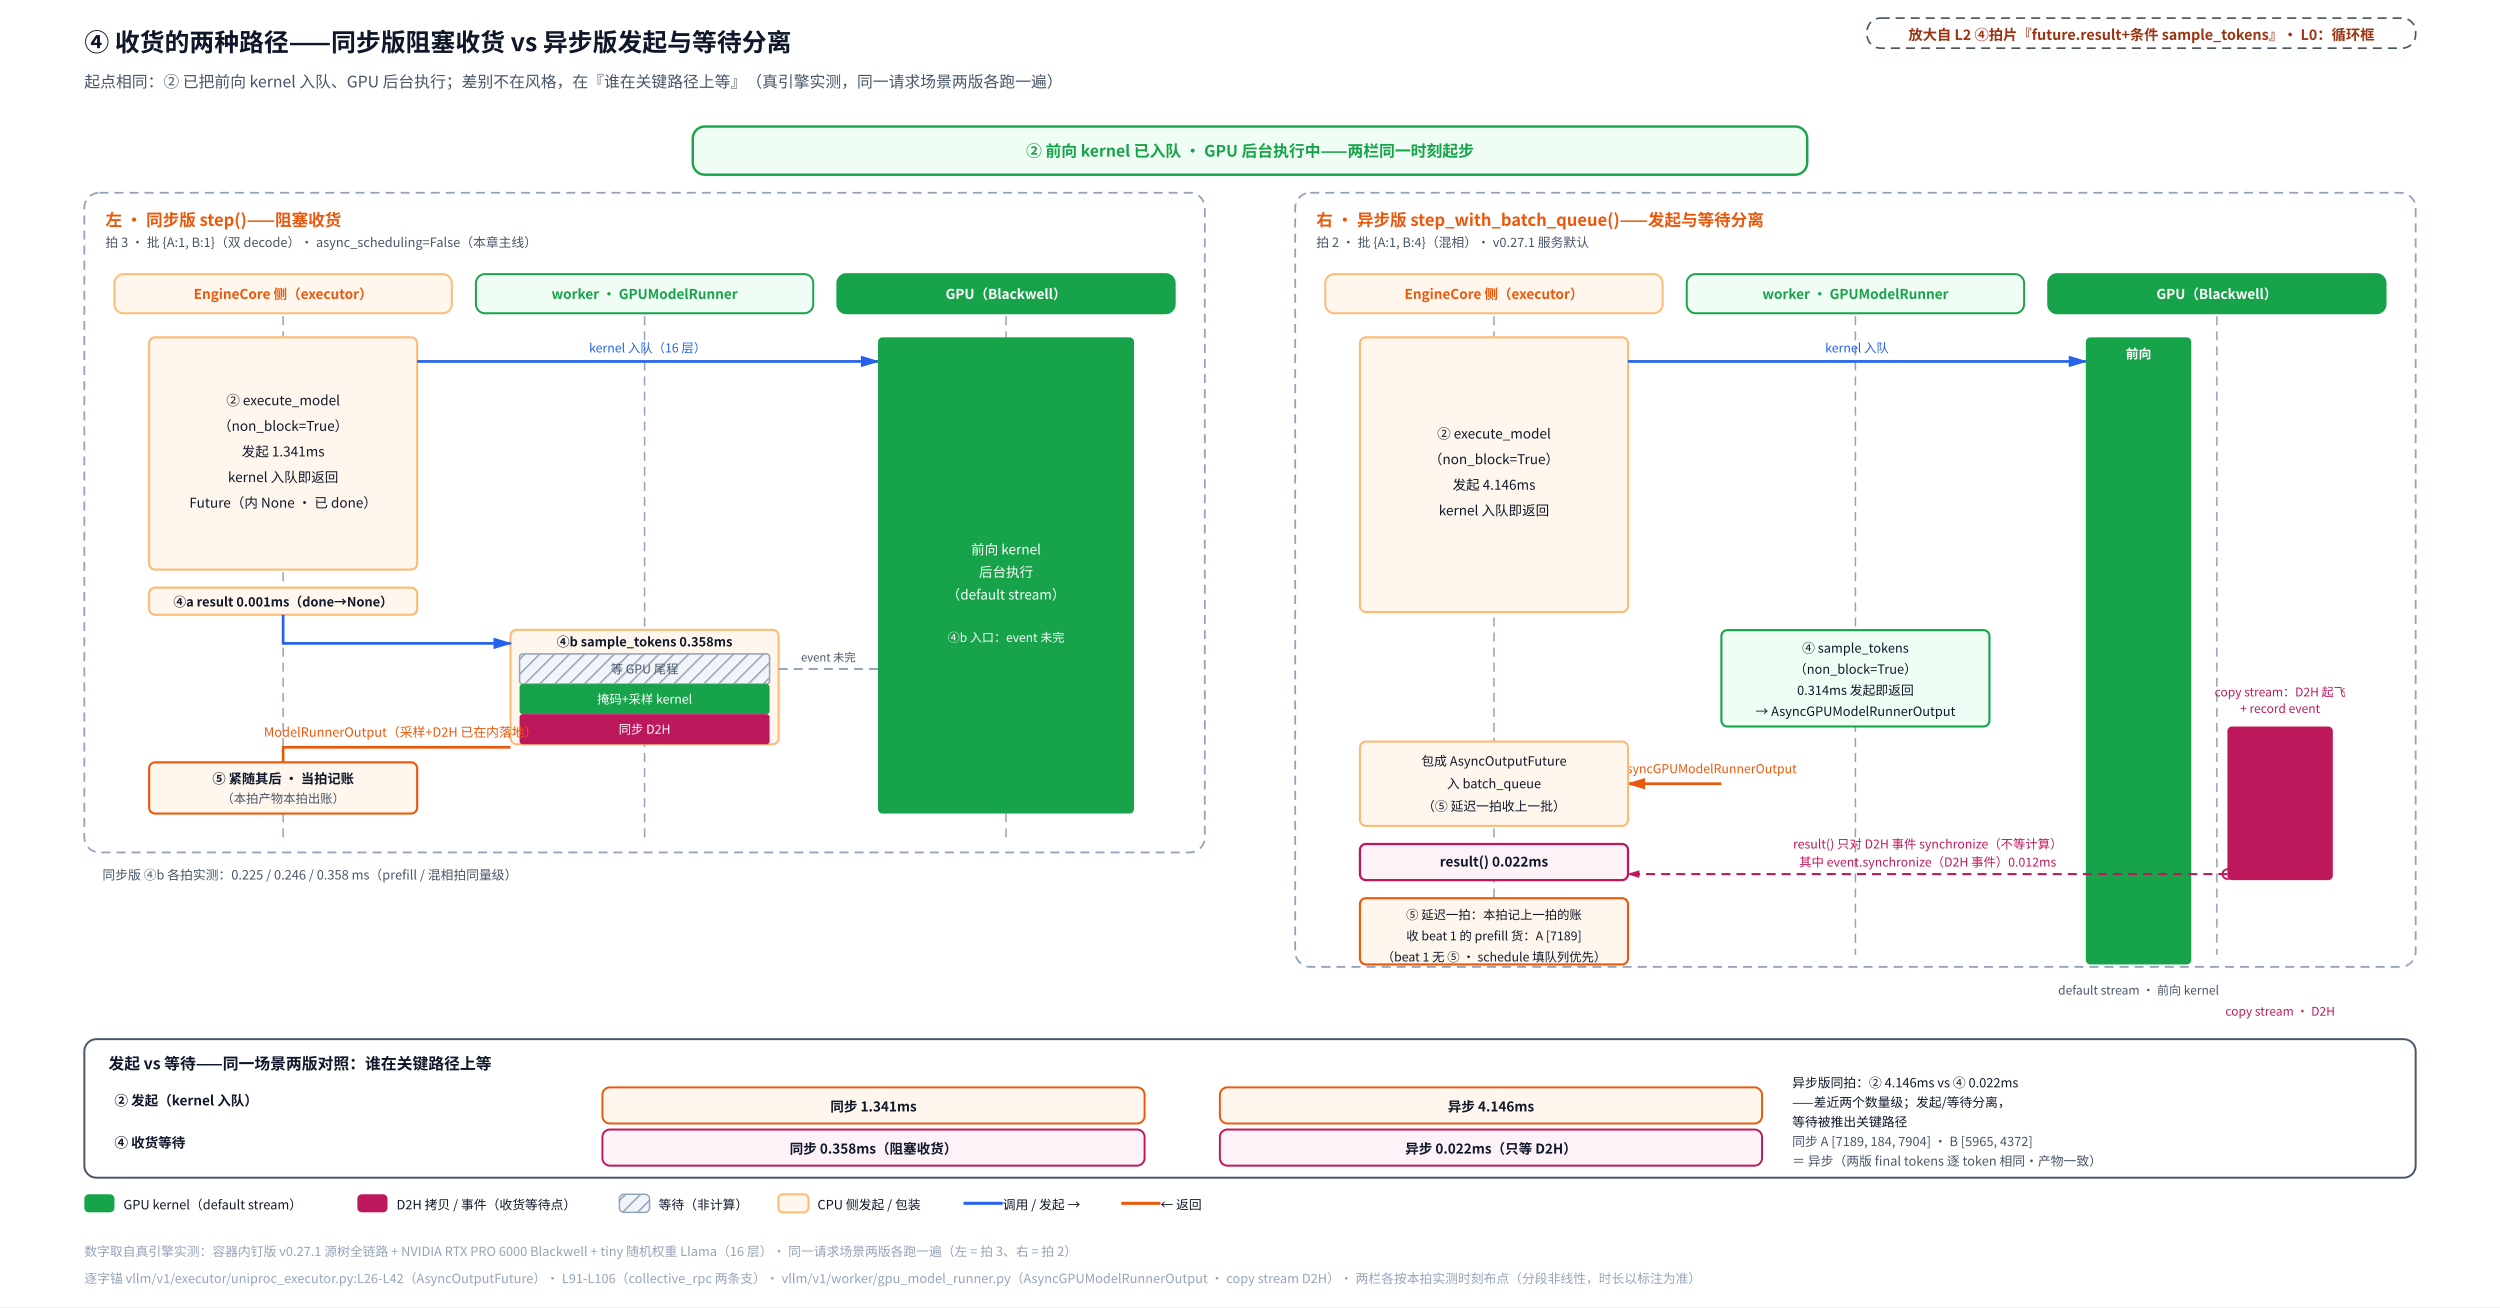
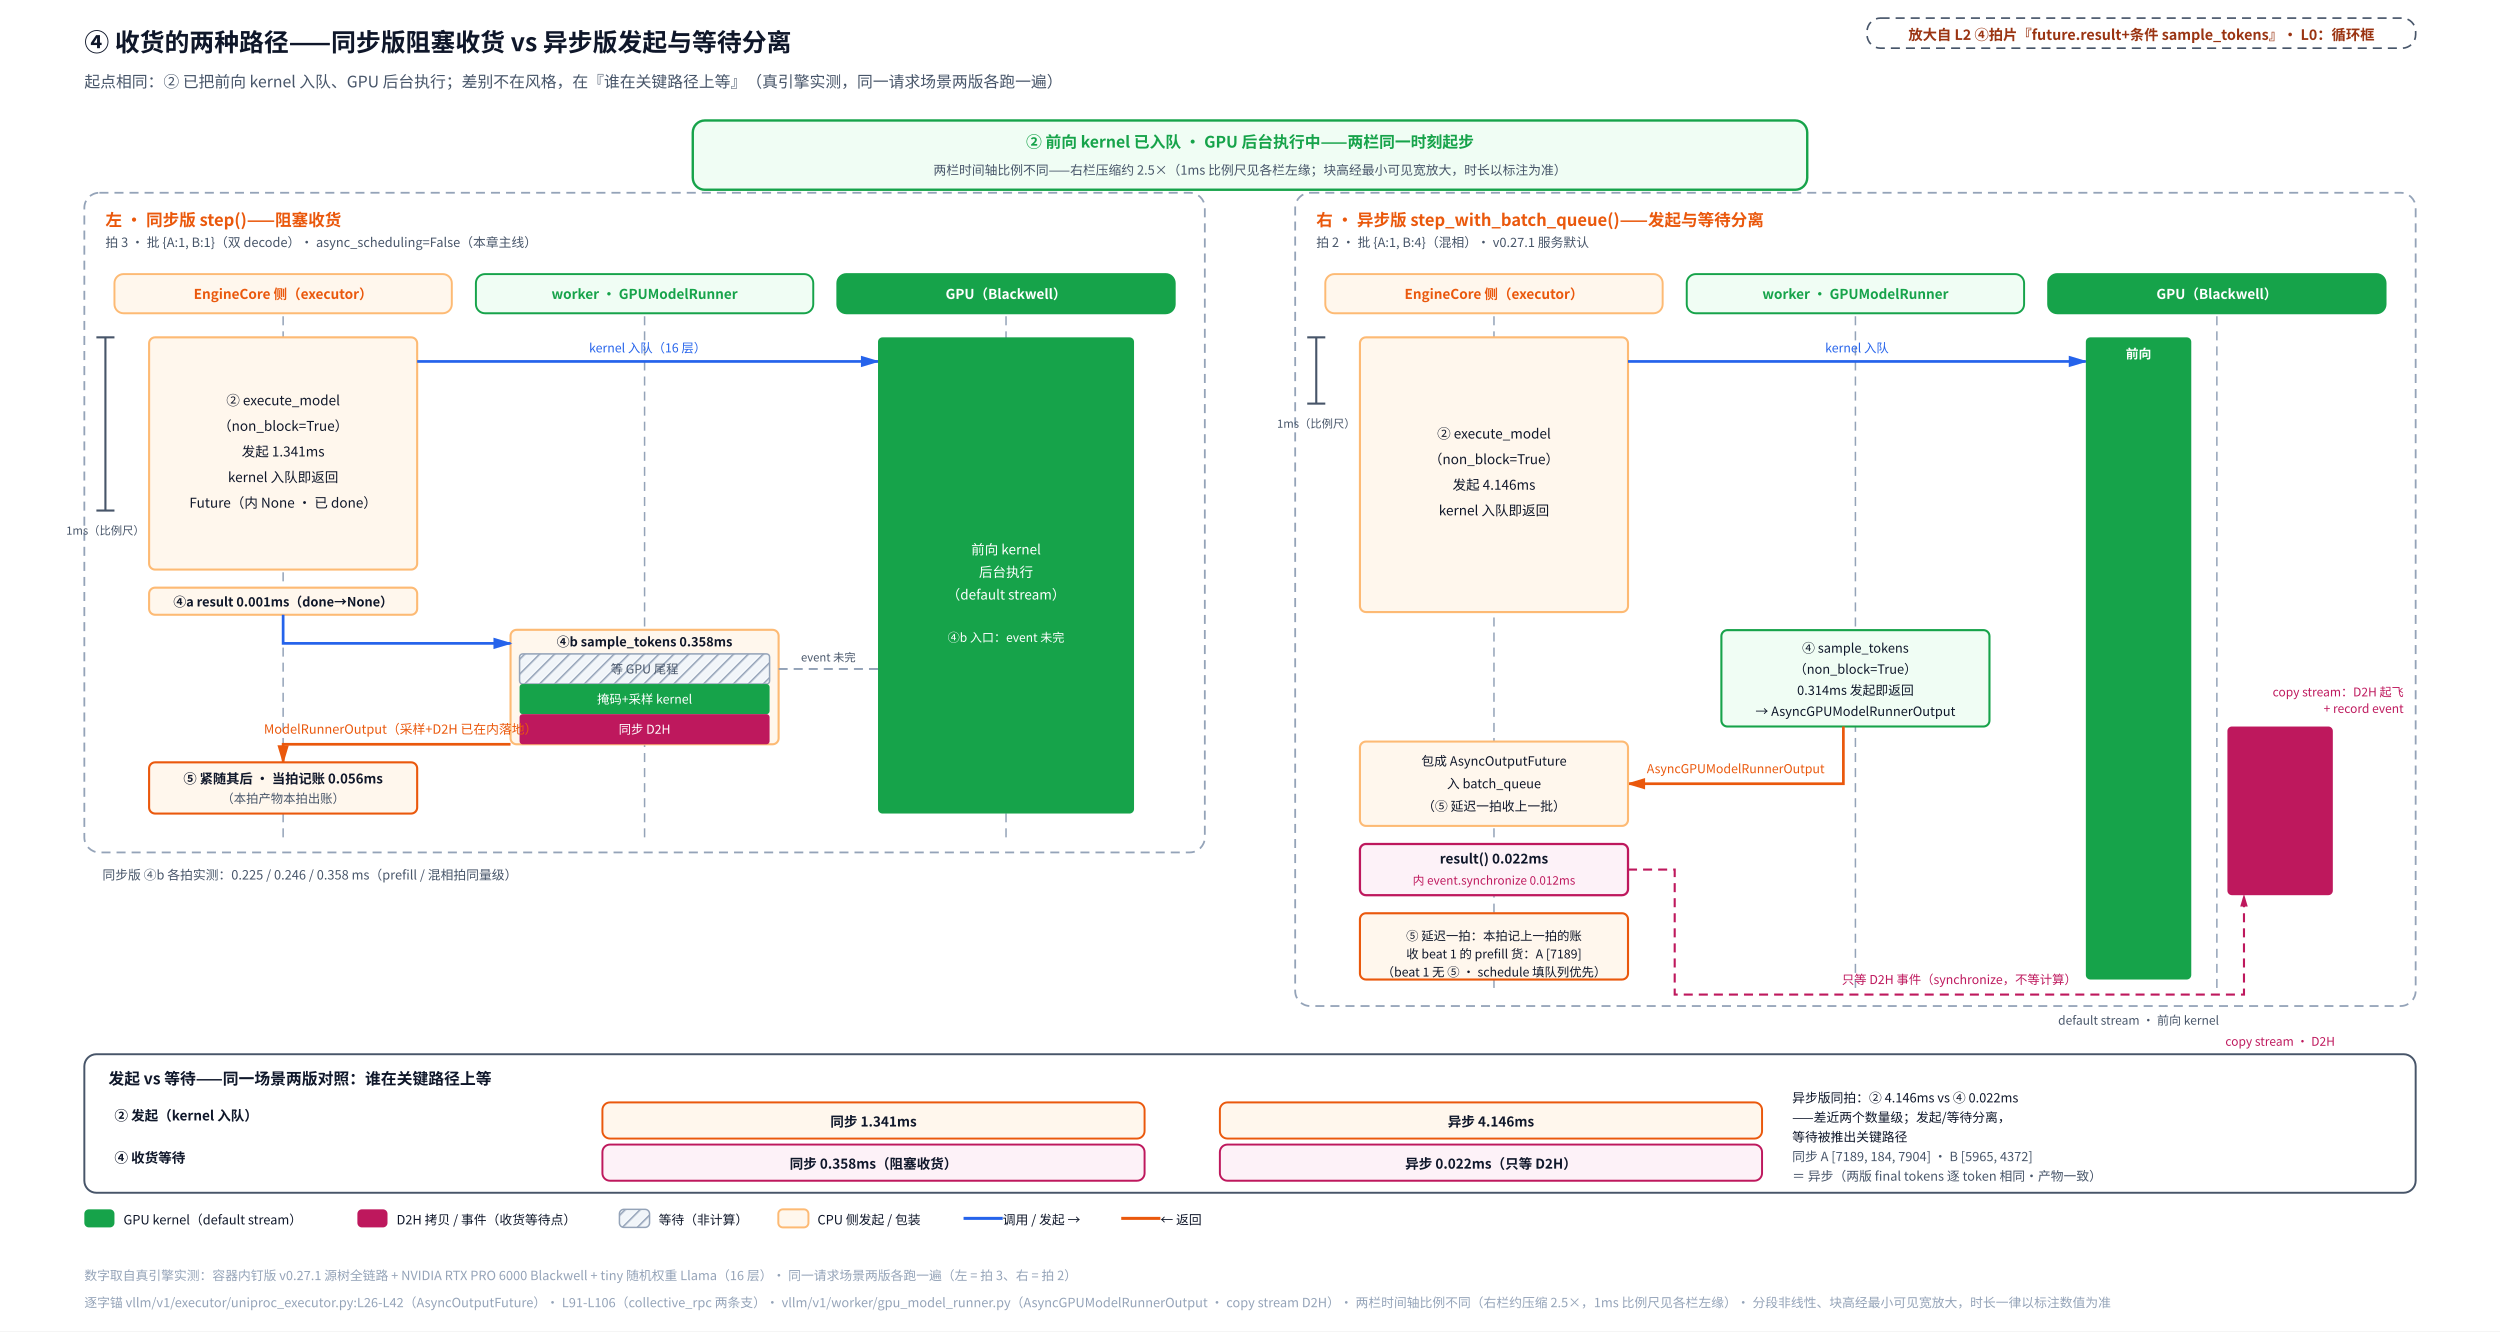
- <svg xmlns="http://www.w3.org/2000/svg" viewBox="0 0 1660 868">
-   <rect width="1660" height="868" fill="white" />
+ <svg xmlns="http://www.w3.org/2000/svg" viewBox="0 0 1660 884">
+   <rect width="1660" height="884" fill="white" />
  <defs>
    <pattern id="wait" width="7" height="7" patternTransform="rotate(45)" patternUnits="userSpaceOnUse">
      <rect width="7" height="7" fill="#f1f5f9" />
      <line x1="0" y1="0" x2="0" y2="7" stroke="#94a3b8" stroke-width="2" />
    </pattern>
    <marker id="sam" viewBox="0 0 10 6" refX="9" refY="3" markerWidth="6" markerHeight="4.2" orient="auto">
      <path d="M0,0 L10,3 L0,6 Z" fill="#be185d" />
    </marker>
  </defs>
  <defs>
    <marker id="std" viewBox="0 0 10 6" refX="9" refY="3" markerWidth="6" markerHeight="4.2" orient="auto">
      <path d="M0,0 L10,3 L0,6 Z" fill="#475569" />
    </marker>
    <marker id="dn" viewBox="0 0 10 6" refX="9" refY="3" markerWidth="7" markerHeight="5" orient="auto">
      <path d="M0,0 L10,3 L0,6 Z" fill="#2563eb" />
    </marker>
    <marker id="up" viewBox="0 0 10 6" refX="9" refY="3" markerWidth="7" markerHeight="5" orient="auto">
      <path d="M0,0 L10,3 L0,6 Z" fill="#ea580c" />
    </marker>
    <marker id="ab" viewBox="0 0 10 6" refX="9" refY="3" markerWidth="7" markerHeight="5" orient="auto">
      <path d="M0,0 L10,3 L0,6 Z" fill="#dc2626" />
    </marker>
  </defs>
  <text x="56.0" y="34.0" font-family="Microsoft YaHei, SimHei, Noto Sans CJK SC, PingFang SC, sans-serif" font-size="16.5" fill="#0f172a" text-anchor="start" font-weight="bold">④ 收货的两种路径——同步版阻塞收货 vs 异步版发起与等待分离</text>
  <text x="56.0" y="58.0" font-family="Microsoft YaHei, SimHei, Noto Sans CJK SC, PingFang SC, sans-serif" font-size="10.5" fill="#475569" text-anchor="start">起点相同：② 已把前向 kernel 入队、GPU 后台执行；差别不在风格，在『谁在关键路径上等』（真引擎实测，同一请求场景两版各跑一遍）</text>
  <rect x="1239.7" y="12.0" width="364.3" height="20.0" rx="9" fill="#ffffff" stroke="#475569" stroke-width="1.1" stroke-dasharray="6,4" />
  <text x="1421.9" y="26.5" font-family="Microsoft YaHei, SimHei, Noto Sans CJK SC, PingFang SC, sans-serif" font-size="9.5" fill="#9a3412" text-anchor="middle" font-weight="bold">放大自 L2 ④拍片『future.result+条件 sample_tokens』· L0：循环框</text>
-   <rect x="460.0" y="84.0" width="740.0" height="32.0" rx="8" fill="#f0fdf4" stroke="#16a34a" stroke-width="1.6" />
-   <text x="830.0" y="104.0" font-family="Microsoft YaHei, SimHei, Noto Sans CJK SC, PingFang SC, sans-serif" font-size="10.5" fill="#16a34a" text-anchor="middle" font-weight="bold">② 前向 kernel 已入队 · GPU 后台执行中——两栏同一时刻起步</text>
+   <rect x="460.0" y="80.0" width="740.0" height="46.0" rx="8" fill="#f0fdf4" stroke="#16a34a" stroke-width="1.6" />
+   <text x="830.0" y="98.0" font-family="Microsoft YaHei, SimHei, Noto Sans CJK SC, PingFang SC, sans-serif" font-size="10.5" fill="#16a34a" text-anchor="middle" font-weight="bold">② 前向 kernel 已入队 · GPU 后台执行中——两栏同一时刻起步</text>
+   <text x="830.0" y="116.0" font-family="Microsoft YaHei, SimHei, Noto Sans CJK SC, PingFang SC, sans-serif" font-size="8.5" fill="#475569" text-anchor="middle">两栏时间轴比例不同——右栏压缩约 2.5×（1ms 比例尺见各栏左缘；块高经最小可见宽放大，时长以标注为准）</text>
  <rect x="56.0" y="128.0" width="744.0" height="438.0" rx="10" fill="#ffffff" stroke="#94a3b8" stroke-width="1.2" stroke-dasharray="6,4" />
-   <rect x="860.0" y="128.0" width="744.0" height="514.0" rx="10" fill="#ffffff" stroke="#94a3b8" stroke-width="1.2" stroke-dasharray="6,4" />
+   <rect x="860.0" y="128.0" width="744.0" height="540.0" rx="10" fill="#ffffff" stroke="#94a3b8" stroke-width="1.2" stroke-dasharray="6,4" />
  <text x="70.0" y="150.0" font-family="Microsoft YaHei, SimHei, Noto Sans CJK SC, PingFang SC, sans-serif" font-size="11" fill="#ea580c" text-anchor="start" font-weight="bold">左 · 同步版 step()——阻塞收货</text>
  <text x="70.0" y="164.0" font-family="Microsoft YaHei, SimHei, Noto Sans CJK SC, PingFang SC, sans-serif" font-size="8.5" fill="#475569" text-anchor="start">拍 3 · 批 {A:1, B:1}（双 decode）· async_scheduling=False（本章主线）</text>
  <text x="874.0" y="150.0" font-family="Microsoft YaHei, SimHei, Noto Sans CJK SC, PingFang SC, sans-serif" font-size="11" fill="#ea580c" text-anchor="start" font-weight="bold">右 · 异步版 step_with_batch_queue()——发起与等待分离</text>
  <text x="874.0" y="164.0" font-family="Microsoft YaHei, SimHei, Noto Sans CJK SC, PingFang SC, sans-serif" font-size="8.5" fill="#475569" text-anchor="start">拍 2 · 批 {A:1, B:4}（混相）· v0.27.1 服务默认</text>
  <rect x="76.0" y="182.0" width="224.0" height="26.0" rx="6" fill="#fff7ed" stroke="#fdba74" stroke-width="1.3" />
  <text x="188.0" y="198.5" font-family="Microsoft YaHei, SimHei, Noto Sans CJK SC, PingFang SC, sans-serif" font-size="9" fill="#ea580c" text-anchor="middle" font-weight="bold">EngineCore 侧（executor）</text>
  <line x1="188.0" y1="210.0" x2="188.0" y2="558.0" stroke="#94a3b8" stroke-width="1.0" stroke-dasharray="6,4" />
  <rect x="316.0" y="182.0" width="224.0" height="26.0" rx="6" fill="#f0fdf4" stroke="#16a34a" stroke-width="1.3" />
  <text x="428.0" y="198.5" font-family="Microsoft YaHei, SimHei, Noto Sans CJK SC, PingFang SC, sans-serif" font-size="9" fill="#16a34a" text-anchor="middle" font-weight="bold">worker · GPUModelRunner</text>
  <line x1="428.0" y1="210.0" x2="428.0" y2="558.0" stroke="#94a3b8" stroke-width="1.0" stroke-dasharray="6,4" />
  <rect x="556.0" y="182.0" width="224.0" height="26.0" rx="6" fill="#16a34a" stroke="#16a34a" stroke-width="1.3" />
  <text x="668.0" y="198.5" font-family="Microsoft YaHei, SimHei, Noto Sans CJK SC, PingFang SC, sans-serif" font-size="9" fill="#ffffff" text-anchor="middle" font-weight="bold">GPU（Blackwell）</text>
  <line x1="668.0" y1="210.0" x2="668.0" y2="558.0" stroke="#94a3b8" stroke-width="1.0" stroke-dasharray="6,4" />
  <rect x="880.0" y="182.0" width="224.0" height="26.0" rx="6" fill="#fff7ed" stroke="#fdba74" stroke-width="1.3" />
  <text x="992.0" y="198.5" font-family="Microsoft YaHei, SimHei, Noto Sans CJK SC, PingFang SC, sans-serif" font-size="9" fill="#ea580c" text-anchor="middle" font-weight="bold">EngineCore 侧（executor）</text>
-   <line x1="992.0" y1="210.0" x2="992.0" y2="634.0" stroke="#94a3b8" stroke-width="1.0" stroke-dasharray="6,4" />
+   <line x1="992.0" y1="210.0" x2="992.0" y2="660.0" stroke="#94a3b8" stroke-width="1.0" stroke-dasharray="6,4" />
  <rect x="1120.0" y="182.0" width="224.0" height="26.0" rx="6" fill="#f0fdf4" stroke="#16a34a" stroke-width="1.3" />
  <text x="1232.0" y="198.5" font-family="Microsoft YaHei, SimHei, Noto Sans CJK SC, PingFang SC, sans-serif" font-size="9" fill="#16a34a" text-anchor="middle" font-weight="bold">worker · GPUModelRunner</text>
-   <line x1="1232.0" y1="210.0" x2="1232.0" y2="634.0" stroke="#94a3b8" stroke-width="1.0" stroke-dasharray="6,4" />
+   <line x1="1232.0" y1="210.0" x2="1232.0" y2="660.0" stroke="#94a3b8" stroke-width="1.0" stroke-dasharray="6,4" />
  <rect x="1360.0" y="182.0" width="224.0" height="26.0" rx="6" fill="#16a34a" stroke="#16a34a" stroke-width="1.3" />
  <text x="1472.0" y="198.5" font-family="Microsoft YaHei, SimHei, Noto Sans CJK SC, PingFang SC, sans-serif" font-size="9" fill="#ffffff" text-anchor="middle" font-weight="bold">GPU（Blackwell）</text>
-   <line x1="1472.0" y1="210.0" x2="1472.0" y2="634.0" stroke="#94a3b8" stroke-width="1.0" stroke-dasharray="6,4" />
+   <line x1="1472.0" y1="210.0" x2="1472.0" y2="660.0" stroke="#94a3b8" stroke-width="1.0" stroke-dasharray="6,4" />
+   <line x1="70.0" y1="224.0" x2="70.0" y2="339.0" stroke="#475569" stroke-width="1.4" />
+   <line x1="64.0" y1="224.0" x2="76.0" y2="224.0" stroke="#475569" stroke-width="1.4" />
+   <line x1="64.0" y1="339.0" x2="76.0" y2="339.0" stroke="#475569" stroke-width="1.4" />
+   <text x="70.0" y="355.0" font-family="Microsoft YaHei, SimHei, Noto Sans CJK SC, PingFang SC, sans-serif" font-size="7.5" fill="#475569" text-anchor="middle">1ms（比例尺）</text>
+   <line x1="874.0" y1="224.0" x2="874.0" y2="268.0" stroke="#475569" stroke-width="1.4" />
+   <line x1="868.0" y1="224.0" x2="880.0" y2="224.0" stroke="#475569" stroke-width="1.4" />
+   <line x1="868.0" y1="268.0" x2="880.0" y2="268.0" stroke="#475569" stroke-width="1.4" />
+   <text x="874.0" y="284.0" font-family="Microsoft YaHei, SimHei, Noto Sans CJK SC, PingFang SC, sans-serif" font-size="7.5" fill="#475569" text-anchor="middle">1ms（比例尺）</text>
  <rect x="99.0" y="224.0" width="178.0" height="154.2" rx="4" fill="#fff7ed" stroke="#fdba74" stroke-width="1.4" />
  <text x="188.0" y="269.1" font-family="Microsoft YaHei, SimHei, Noto Sans CJK SC, PingFang SC, sans-serif" font-size="9" fill="#0f172a" text-anchor="middle">② execute_model</text>
  <text x="188.0" y="286.1" font-family="Microsoft YaHei, SimHei, Noto Sans CJK SC, PingFang SC, sans-serif" font-size="9" fill="#0f172a" text-anchor="middle">（non_block=True）</text>
  <text x="188.0" y="303.1" font-family="Microsoft YaHei, SimHei, Noto Sans CJK SC, PingFang SC, sans-serif" font-size="9" fill="#0f172a" text-anchor="middle">发起 1.341ms</text>
  <text x="188.0" y="320.1" font-family="Microsoft YaHei, SimHei, Noto Sans CJK SC, PingFang SC, sans-serif" font-size="9" fill="#0f172a" text-anchor="middle">kernel 入队即返回</text>
  <text x="188.0" y="337.1" font-family="Microsoft YaHei, SimHei, Noto Sans CJK SC, PingFang SC, sans-serif" font-size="9" fill="#0f172a" text-anchor="middle">Future（内 None · 已 done）</text>
  <line x1="277.0" y1="240.0" x2="583.0" y2="240.0" stroke="#2563eb" stroke-width="1.8" marker-end="url(#dn)" />
  <text x="430.0" y="234.0" font-family="Microsoft YaHei, SimHei, Noto Sans CJK SC, PingFang SC, sans-serif" font-size="8.2" fill="#2563eb" text-anchor="middle">kernel 入队（16 层）</text>
  <rect x="583.0" y="224.0" width="170.0" height="316.2" rx="3" fill="#16a34a" stroke="none" stroke-width="0" />
  <text x="668.0" y="368.1" font-family="Microsoft YaHei, SimHei, Noto Sans CJK SC, PingFang SC, sans-serif" font-size="9" fill="#ffffff" text-anchor="middle">前向 kernel</text>
  <text x="668.0" y="383.1" font-family="Microsoft YaHei, SimHei, Noto Sans CJK SC, PingFang SC, sans-serif" font-size="9" fill="#ffffff" text-anchor="middle">后台执行</text>
  <text x="668.0" y="398.1" font-family="Microsoft YaHei, SimHei, Noto Sans CJK SC, PingFang SC, sans-serif" font-size="9" fill="#ffffff" text-anchor="middle">（default stream）</text>
  <rect x="99.0" y="390.2" width="178.0" height="18.0" rx="4" fill="#fff7ed" stroke="#fdba74" stroke-width="1.4" />
  <text x="188.0" y="402.7" font-family="Microsoft YaHei, SimHei, Noto Sans CJK SC, PingFang SC, sans-serif" font-size="8.5" fill="#0f172a" text-anchor="middle" font-weight="bold">④a result 0.001ms（done→None）</text>
  <rect x="339.0" y="418.2" width="178.0" height="76.0" rx="4" fill="#fff7ed" stroke="#fdba74" stroke-width="1.4" />
  <text x="428.0" y="429.2" font-family="Microsoft YaHei, SimHei, Noto Sans CJK SC, PingFang SC, sans-serif" font-size="8.5" fill="#0f172a" text-anchor="middle" font-weight="bold">④b sample_tokens 0.358ms</text>
  <rect x="345.0" y="434.2" width="166.0" height="20.0" rx="2" fill="url(#wait)" stroke="#94a3b8" stroke-width="1.0" />
  <text x="428.0" y="447.2" font-family="Microsoft YaHei, SimHei, Noto Sans CJK SC, PingFang SC, sans-serif" font-size="8.2" fill="#475569" text-anchor="middle">等 GPU 尾程</text>
  <rect x="345.0" y="454.2" width="166.0" height="20.0" rx="2" fill="#16a34a" stroke="none" stroke-width="1.0" />
  <text x="428.0" y="467.2" font-family="Microsoft YaHei, SimHei, Noto Sans CJK SC, PingFang SC, sans-serif" font-size="8.2" fill="#ffffff" text-anchor="middle">掩码+采样 kernel</text>
  <rect x="345.0" y="474.2" width="166.0" height="20.0" rx="2" fill="#be185d" stroke="none" stroke-width="1.0" />
  <text x="428.0" y="487.2" font-family="Microsoft YaHei, SimHei, Noto Sans CJK SC, PingFang SC, sans-serif" font-size="8.2" fill="#ffffff" text-anchor="middle">同步 D2H</text>
  <path d="M188.0,408.2 L188.0,427.2 L339.0,427.2" fill="none" stroke="#2563eb" stroke-width="1.8" marker-end="url(#dn)" />
  <line x1="517.0" y1="444.2" x2="583.0" y2="444.2" stroke="#94a3b8" stroke-width="1.3" stroke-dasharray="6,4" />
  <text x="550.0" y="439.2" font-family="Microsoft YaHei, SimHei, Noto Sans CJK SC, PingFang SC, sans-serif" font-size="7.5" fill="#475569" text-anchor="middle">event 未完</text>
  <text x="668.0" y="426.2" font-family="Microsoft YaHei, SimHei, Noto Sans CJK SC, PingFang SC, sans-serif" font-size="8" fill="#ffffff" text-anchor="middle">④b 入口：event 未完</text>
-   <path d="M339.0,496.2 L188.0,496.2 L188.0,540.2" fill="none" stroke="#ea580c" stroke-width="1.8" marker-end="url(#up)" />
-   <text x="266.0" y="489.2" font-family="Microsoft YaHei, SimHei, Noto Sans CJK SC, PingFang SC, sans-serif" font-size="8.5" fill="#ea580c" text-anchor="middle">ModelRunnerOutput（采样+D2H 已在内落地）</text>
+   <path d="M339.0,494.2 L188.0,494.2 L188.0,506.2" fill="none" stroke="#ea580c" stroke-width="1.8" marker-end="url(#up)" />
+   <text x="266.0" y="487.2" font-family="Microsoft YaHei, SimHei, Noto Sans CJK SC, PingFang SC, sans-serif" font-size="8.5" fill="#ea580c" text-anchor="middle">ModelRunnerOutput（采样+D2H 已在内落地）</text>
  <rect x="99.0" y="506.2" width="178.0" height="34.0" rx="4" fill="#fff7ed" stroke="#ea580c" stroke-width="1.4" />
-   <text x="188.0" y="520.2" font-family="Microsoft YaHei, SimHei, Noto Sans CJK SC, PingFang SC, sans-serif" font-size="8.8" fill="#0f172a" text-anchor="middle" font-weight="bold">⑤ 紧随其后 · 当拍记账</text>
+   <text x="188.0" y="520.2" font-family="Microsoft YaHei, SimHei, Noto Sans CJK SC, PingFang SC, sans-serif" font-size="8.8" fill="#0f172a" text-anchor="middle" font-weight="bold">⑤ 紧随其后 · 当拍记账 0.056ms</text>
  <text x="188.0" y="533.2" font-family="Microsoft YaHei, SimHei, Noto Sans CJK SC, PingFang SC, sans-serif" font-size="8.2" fill="#475569" text-anchor="middle">（本拍产物本拍出账）</text>
  <text x="68.0" y="584.0" font-family="Microsoft YaHei, SimHei, Noto Sans CJK SC, PingFang SC, sans-serif" font-size="8.5" fill="#475569" text-anchor="start">同步版 ④b 各拍实测：0.225 / 0.246 / 0.358 ms（prefill / 混相拍同量级）</text>
  <rect x="903.0" y="224.0" width="178.0" height="182.4" rx="4" fill="#fff7ed" stroke="#fdba74" stroke-width="1.4" />
  <text x="992.0" y="291.2" font-family="Microsoft YaHei, SimHei, Noto Sans CJK SC, PingFang SC, sans-serif" font-size="9" fill="#0f172a" text-anchor="middle">② execute_model</text>
  <text x="992.0" y="308.2" font-family="Microsoft YaHei, SimHei, Noto Sans CJK SC, PingFang SC, sans-serif" font-size="9" fill="#0f172a" text-anchor="middle">（non_block=True）</text>
  <text x="992.0" y="325.2" font-family="Microsoft YaHei, SimHei, Noto Sans CJK SC, PingFang SC, sans-serif" font-size="9" fill="#0f172a" text-anchor="middle">发起 4.146ms</text>
  <text x="992.0" y="342.2" font-family="Microsoft YaHei, SimHei, Noto Sans CJK SC, PingFang SC, sans-serif" font-size="9" fill="#0f172a" text-anchor="middle">kernel 入队即返回</text>
  <line x1="1081.0" y1="240.0" x2="1385.0" y2="240.0" stroke="#2563eb" stroke-width="1.8" marker-end="url(#dn)" />
  <text x="1233.0" y="234.0" font-family="Microsoft YaHei, SimHei, Noto Sans CJK SC, PingFang SC, sans-serif" font-size="8.2" fill="#2563eb" text-anchor="middle">kernel 入队</text>
-   <rect x="1385.0" y="224.0" width="70.0" height="416.4" rx="3" fill="#16a34a" stroke="none" stroke-width="0" />
+   <rect x="1385.0" y="224.0" width="70.0" height="426.4" rx="3" fill="#16a34a" stroke="none" stroke-width="0" />
  <text x="1420.0" y="238.0" font-family="Microsoft YaHei, SimHei, Noto Sans CJK SC, PingFang SC, sans-serif" font-size="8.5" fill="#ffffff" text-anchor="middle" font-weight="bold">前向</text>
  <rect x="1143.0" y="418.4" width="178.0" height="64.0" rx="4" fill="#f0fdf4" stroke="#16a34a" stroke-width="1.4" />
  <text x="1232.0" y="433.4" font-family="Microsoft YaHei, SimHei, Noto Sans CJK SC, PingFang SC, sans-serif" font-size="8.5" fill="#0f172a" text-anchor="middle">④ sample_tokens</text>
  <text x="1232.0" y="447.4" font-family="Microsoft YaHei, SimHei, Noto Sans CJK SC, PingFang SC, sans-serif" font-size="8.5" fill="#0f172a" text-anchor="middle">（non_block=True）</text>
  <text x="1232.0" y="461.4" font-family="Microsoft YaHei, SimHei, Noto Sans CJK SC, PingFang SC, sans-serif" font-size="8.5" fill="#0f172a" text-anchor="middle">0.314ms 发起即返回</text>
  <text x="1232.0" y="475.4" font-family="Microsoft YaHei, SimHei, Noto Sans CJK SC, PingFang SC, sans-serif" font-size="8.5" fill="#0f172a" text-anchor="middle">→ AsyncGPUModelRunnerOutput</text>
-   <rect x="1479.0" y="482.4" width="70.0" height="102.0" rx="3" fill="#be185d" stroke="none" stroke-width="0" />
-   <text x="1514.0" y="462.4" font-family="Microsoft YaHei, SimHei, Noto Sans CJK SC, PingFang SC, sans-serif" font-size="8" fill="#be185d" text-anchor="middle">copy stream：D2H 起飞</text>
-   <text x="1514.0" y="473.4" font-family="Microsoft YaHei, SimHei, Noto Sans CJK SC, PingFang SC, sans-serif" font-size="8" fill="#be185d" text-anchor="middle">+ record event</text>
-   <line x1="1143.0" y1="520.4" x2="1081.0" y2="520.4" stroke="#ea580c" stroke-width="1.8" marker-end="url(#up)" />
-   <text x="1134.0" y="513.4" font-family="Microsoft YaHei, SimHei, Noto Sans CJK SC, PingFang SC, sans-serif" font-size="8.2" fill="#ea580c" text-anchor="middle">AsyncGPUModelRunnerOutput</text>
+   <rect x="1479.0" y="482.4" width="70.0" height="112.0" rx="3" fill="#be185d" stroke="none" stroke-width="0" />
+   <text x="1596.0" y="462.4" font-family="Microsoft YaHei, SimHei, Noto Sans CJK SC, PingFang SC, sans-serif" font-size="8" fill="#be185d" text-anchor="end">copy stream：D2H 起飞</text>
+   <text x="1596.0" y="473.4" font-family="Microsoft YaHei, SimHei, Noto Sans CJK SC, PingFang SC, sans-serif" font-size="8" fill="#be185d" text-anchor="end">+ record event</text>
+   <path d="M1224.0,482.4 L1224.0,520.4 L1081.0,520.4" fill="none" stroke="#ea580c" stroke-width="1.8" marker-end="url(#up)" />
+   <text x="1152.5" y="513.4" font-family="Microsoft YaHei, SimHei, Noto Sans CJK SC, PingFang SC, sans-serif" font-size="8.2" fill="#ea580c" text-anchor="middle">AsyncGPUModelRunnerOutput</text>
  <rect x="903.0" y="492.4" width="178.0" height="56.0" rx="4" fill="#fff7ed" stroke="#fdba74" stroke-width="1.4" />
  <text x="992.0" y="508.4" font-family="Microsoft YaHei, SimHei, Noto Sans CJK SC, PingFang SC, sans-serif" font-size="8.5" fill="#0f172a" text-anchor="middle">包成 AsyncOutputFuture</text>
  <text x="992.0" y="523.4" font-family="Microsoft YaHei, SimHei, Noto Sans CJK SC, PingFang SC, sans-serif" font-size="8.5" fill="#0f172a" text-anchor="middle">入 batch_queue</text>
  <text x="992.0" y="538.4" font-family="Microsoft YaHei, SimHei, Noto Sans CJK SC, PingFang SC, sans-serif" font-size="8.5" fill="#0f172a" text-anchor="middle">（⑤ 延迟一拍收上一批）</text>
-   <rect x="903.0" y="560.4" width="178.0" height="24.0" rx="4" fill="#fdf2f8" stroke="#be185d" stroke-width="1.5" />
-   <text x="992.0" y="575.4" font-family="Microsoft YaHei, SimHei, Noto Sans CJK SC, PingFang SC, sans-serif" font-size="9" fill="#0f172a" text-anchor="middle" font-weight="bold">result() 0.022ms</text>
-   <line x1="1479.0" y1="580.4" x2="1081.0" y2="580.4" stroke="#be185d" stroke-width="1.4" stroke-dasharray="6,4" marker-end="url(#sam)" />
-   <circle cx="1479.0" cy="580.4" r="3.2" fill="none" stroke="#be185d" stroke-width="1.3" />
-   <text x="1280.0" y="563.4" font-family="Microsoft YaHei, SimHei, Noto Sans CJK SC, PingFang SC, sans-serif" font-size="8.2" fill="#be185d" text-anchor="middle">result() 只对 D2H 事件 synchronize（不等计算）</text>
-   <text x="1280.0" y="575.4" font-family="Microsoft YaHei, SimHei, Noto Sans CJK SC, PingFang SC, sans-serif" font-size="8.2" fill="#be185d" text-anchor="middle">其中 event.synchronize（D2H 事件）0.012ms</text>
-   <rect x="903.0" y="596.4" width="178.0" height="44.0" rx="4" fill="#fff7ed" stroke="#ea580c" stroke-width="1.4" />
-   <text x="992.0" y="610.4" font-family="Microsoft YaHei, SimHei, Noto Sans CJK SC, PingFang SC, sans-serif" font-size="8.2" fill="#0f172a" text-anchor="middle">⑤ 延迟一拍：本拍记上一拍的账</text>
-   <text x="992.0" y="624.4" font-family="Microsoft YaHei, SimHei, Noto Sans CJK SC, PingFang SC, sans-serif" font-size="8.2" fill="#0f172a" text-anchor="middle">收 beat 1 的 prefill 货：A [7189]</text>
-   <text x="992.0" y="638.4" font-family="Microsoft YaHei, SimHei, Noto Sans CJK SC, PingFang SC, sans-serif" font-size="8.2" fill="#0f172a" text-anchor="middle">（beat 1 无 ⑤ · schedule 填队列优先）</text>
-   <text x="1420.0" y="660.4" font-family="Microsoft YaHei, SimHei, Noto Sans CJK SC, PingFang SC, sans-serif" font-size="8" fill="#475569" text-anchor="middle">default stream · 前向 kernel</text>
-   <text x="1514.0" y="674.4" font-family="Microsoft YaHei, SimHei, Noto Sans CJK SC, PingFang SC, sans-serif" font-size="8" fill="#be185d" text-anchor="middle">copy stream · D2H</text>
-   <rect x="56.0" y="690.0" width="1548.0" height="92.0" rx="8" fill="#ffffff" stroke="#475569" stroke-width="1.3" />
-   <text x="72.0" y="710.0" font-family="Microsoft YaHei, SimHei, Noto Sans CJK SC, PingFang SC, sans-serif" font-size="10.5" fill="#0f172a" text-anchor="start" font-weight="bold">发起 vs 等待——同一场景两版对照：谁在关键路径上等</text>
-   <text x="76.0" y="734.0" font-family="Microsoft YaHei, SimHei, Noto Sans CJK SC, PingFang SC, sans-serif" font-size="9" fill="#0f172a" text-anchor="start" font-weight="bold">② 发起（kernel 入队）</text>
-   <rect x="400.0" y="722.0" width="360.0" height="24.0" rx="5" fill="#fff7ed" stroke="#ea580c" stroke-width="1.3" />
-   <text x="580.0" y="738.0" font-family="Microsoft YaHei, SimHei, Noto Sans CJK SC, PingFang SC, sans-serif" font-size="9" fill="#0f172a" text-anchor="middle" font-weight="bold">同步 1.341ms</text>
-   <rect x="810.0" y="722.0" width="360.0" height="24.0" rx="5" fill="#fff7ed" stroke="#ea580c" stroke-width="1.3" />
-   <text x="990.0" y="738.0" font-family="Microsoft YaHei, SimHei, Noto Sans CJK SC, PingFang SC, sans-serif" font-size="9" fill="#0f172a" text-anchor="middle" font-weight="bold">异步 4.146ms</text>
-   <text x="76.0" y="762.0" font-family="Microsoft YaHei, SimHei, Noto Sans CJK SC, PingFang SC, sans-serif" font-size="9" fill="#0f172a" text-anchor="start" font-weight="bold">④ 收货等待</text>
-   <rect x="400.0" y="750.0" width="360.0" height="24.0" rx="5" fill="#fdf2f8" stroke="#be185d" stroke-width="1.3" />
-   <text x="580.0" y="766.0" font-family="Microsoft YaHei, SimHei, Noto Sans CJK SC, PingFang SC, sans-serif" font-size="9" fill="#0f172a" text-anchor="middle" font-weight="bold">同步 0.358ms（阻塞收货）</text>
-   <rect x="810.0" y="750.0" width="360.0" height="24.0" rx="5" fill="#fdf2f8" stroke="#be185d" stroke-width="1.3" />
-   <text x="990.0" y="766.0" font-family="Microsoft YaHei, SimHei, Noto Sans CJK SC, PingFang SC, sans-serif" font-size="9" fill="#0f172a" text-anchor="middle" font-weight="bold">异步 0.022ms（只等 D2H）</text>
-   <text x="1190.0" y="722.0" font-family="Microsoft YaHei, SimHei, Noto Sans CJK SC, PingFang SC, sans-serif" font-size="8.5" fill="#0f172a" text-anchor="start">异步版同拍：② 4.146ms vs ④ 0.022ms</text>
-   <text x="1190.0" y="735.0" font-family="Microsoft YaHei, SimHei, Noto Sans CJK SC, PingFang SC, sans-serif" font-size="8.5" fill="#0f172a" text-anchor="start">——差近两个数量级；发起/等待分离，</text>
-   <text x="1190.0" y="748.0" font-family="Microsoft YaHei, SimHei, Noto Sans CJK SC, PingFang SC, sans-serif" font-size="8.5" fill="#0f172a" text-anchor="start">等待被推出关键路径</text>
-   <text x="1190.0" y="761.0" font-family="Microsoft YaHei, SimHei, Noto Sans CJK SC, PingFang SC, sans-serif" font-size="8.5" fill="#475569" text-anchor="start">同步 A [7189, 184, 7904] · B [5965, 4372]</text>
-   <text x="1190.0" y="774.0" font-family="Microsoft YaHei, SimHei, Noto Sans CJK SC, PingFang SC, sans-serif" font-size="8.5" fill="#475569" text-anchor="start">＝ 异步（两版 final tokens 逐 token 相同·产物一致）</text>
-   <rect x="56.0" y="793.0" width="20.0" height="12.0" rx="3" fill="#16a34a" stroke="none" stroke-width="0" />
-   <text x="82.0" y="803.0" font-family="Microsoft YaHei, SimHei, Noto Sans CJK SC, PingFang SC, sans-serif" font-size="8.5" fill="#0f172a" text-anchor="start">GPU kernel（default stream）</text>
-   <rect x="237.3" y="793.0" width="20.0" height="12.0" rx="3" fill="#be185d" stroke="none" stroke-width="0" />
-   <text x="263.3" y="803.0" font-family="Microsoft YaHei, SimHei, Noto Sans CJK SC, PingFang SC, sans-serif" font-size="8.5" fill="#0f172a" text-anchor="start">D2H 拷贝 / 事件（收货等待点）</text>
-   <rect x="411.3" y="793.0" width="20.0" height="12.0" rx="3" fill="url(#wait)" stroke="#94a3b8" stroke-width="1.0" />
-   <text x="437.3" y="803.0" font-family="Microsoft YaHei, SimHei, Noto Sans CJK SC, PingFang SC, sans-serif" font-size="8.5" fill="#0f172a" text-anchor="start">等待（非计算）</text>
-   <rect x="516.8" y="793.0" width="20.0" height="12.0" rx="3" fill="#fff7ed" stroke="#fdba74" stroke-width="1.3" />
-   <text x="542.8" y="803.0" font-family="Microsoft YaHei, SimHei, Noto Sans CJK SC, PingFang SC, sans-serif" font-size="8.5" fill="#0f172a" text-anchor="start">CPU 侧发起 / 包装</text>
-   <line x1="639.8" y1="799.0" x2="665.8" y2="799.0" stroke="#2563eb" stroke-width="2.0" />
-   <text x="665.8" y="803.0" font-family="Microsoft YaHei, SimHei, Noto Sans CJK SC, PingFang SC, sans-serif" font-size="8.5" fill="#0f172a" text-anchor="start">调用 / 发起 →</text>
-   <line x1="744.5" y1="799.0" x2="770.5" y2="799.0" stroke="#ea580c" stroke-width="2.0" />
-   <text x="770.5" y="803.0" font-family="Microsoft YaHei, SimHei, Noto Sans CJK SC, PingFang SC, sans-serif" font-size="8.5" fill="#0f172a" text-anchor="start">← 返回</text>
-   <text x="56.0" y="834.0" font-family="Microsoft YaHei, SimHei, Noto Sans CJK SC, PingFang SC, sans-serif" font-size="8.5" fill="#94a3b8" text-anchor="start">数字取自真引擎实测：容器内钉版 v0.27.1 源树全链路 + NVIDIA RTX PRO 6000 Blackwell + tiny 随机权重 Llama（16 层）· 同一请求场景两版各跑一遍（左 = 拍 3、右 = 拍 2）</text>
-   <text x="56.0" y="852.0" font-family="Microsoft YaHei, SimHei, Noto Sans CJK SC, PingFang SC, sans-serif" font-size="8.5" fill="#94a3b8" text-anchor="start">逐字锚 vllm/v1/executor/uniproc_executor.py:L26-L42（AsyncOutputFuture）· L91-L106（collective_rpc 两条支）· vllm/v1/worker/gpu_model_runner.py（AsyncGPUModelRunnerOutput · copy stream D2H）· 两栏各按本拍实测时刻布点（分段非线性，时长以标注为准）</text>
+   <rect x="903.0" y="560.4" width="178.0" height="34.0" rx="4" fill="#fdf2f8" stroke="#be185d" stroke-width="1.5" />
+   <text x="992.0" y="573.4" font-family="Microsoft YaHei, SimHei, Noto Sans CJK SC, PingFang SC, sans-serif" font-size="9" fill="#0f172a" text-anchor="middle" font-weight="bold">result() 0.022ms</text>
+   <text x="992.0" y="587.4" font-family="Microsoft YaHei, SimHei, Noto Sans CJK SC, PingFang SC, sans-serif" font-size="7.8" fill="#be185d" text-anchor="middle">内 event.synchronize 0.012ms</text>
+   <path d="M1081.0,577.4 L1112.0,577.4 L1112.0,660.4 L1490.0,660.4 L1490.0,594.4" fill="none" stroke="#be185d" stroke-width="1.4" stroke-dasharray="6,4" marker-end="url(#sam)" />
+   <text x="1301.0" y="653.4" font-family="Microsoft YaHei, SimHei, Noto Sans CJK SC, PingFang SC, sans-serif" font-size="8.2" fill="#be185d" text-anchor="middle">只等 D2H 事件（synchronize，不等计算）</text>
+   <rect x="903.0" y="606.4" width="178.0" height="44.0" rx="4" fill="#fff7ed" stroke="#ea580c" stroke-width="1.4" />
+   <text x="992.0" y="624.4" font-family="Microsoft YaHei, SimHei, Noto Sans CJK SC, PingFang SC, sans-serif" font-size="8.2" fill="#0f172a" text-anchor="middle">⑤ 延迟一拍：本拍记上一拍的账</text>
+   <text x="992.0" y="636.4" font-family="Microsoft YaHei, SimHei, Noto Sans CJK SC, PingFang SC, sans-serif" font-size="8.2" fill="#0f172a" text-anchor="middle">收 beat 1 的 prefill 货：A [7189]</text>
+   <text x="992.0" y="648.4" font-family="Microsoft YaHei, SimHei, Noto Sans CJK SC, PingFang SC, sans-serif" font-size="8.2" fill="#0f172a" text-anchor="middle">（beat 1 无 ⑤ · schedule 填队列优先）</text>
+   <text x="1420.0" y="680.4" font-family="Microsoft YaHei, SimHei, Noto Sans CJK SC, PingFang SC, sans-serif" font-size="8" fill="#475569" text-anchor="middle">default stream · 前向 kernel</text>
+   <text x="1514.0" y="694.4" font-family="Microsoft YaHei, SimHei, Noto Sans CJK SC, PingFang SC, sans-serif" font-size="8" fill="#be185d" text-anchor="middle">copy stream · D2H</text>
+   <rect x="56.0" y="700.0" width="1548.0" height="92.0" rx="8" fill="#ffffff" stroke="#475569" stroke-width="1.3" />
+   <text x="72.0" y="720.0" font-family="Microsoft YaHei, SimHei, Noto Sans CJK SC, PingFang SC, sans-serif" font-size="10.5" fill="#0f172a" text-anchor="start" font-weight="bold">发起 vs 等待——同一场景两版对照：谁在关键路径上等</text>
+   <text x="76.0" y="744.0" font-family="Microsoft YaHei, SimHei, Noto Sans CJK SC, PingFang SC, sans-serif" font-size="9" fill="#0f172a" text-anchor="start" font-weight="bold">② 发起（kernel 入队）</text>
+   <rect x="400.0" y="732.0" width="360.0" height="24.0" rx="5" fill="#fff7ed" stroke="#ea580c" stroke-width="1.3" />
+   <text x="580.0" y="748.0" font-family="Microsoft YaHei, SimHei, Noto Sans CJK SC, PingFang SC, sans-serif" font-size="9" fill="#0f172a" text-anchor="middle" font-weight="bold">同步 1.341ms</text>
+   <rect x="810.0" y="732.0" width="360.0" height="24.0" rx="5" fill="#fff7ed" stroke="#ea580c" stroke-width="1.3" />
+   <text x="990.0" y="748.0" font-family="Microsoft YaHei, SimHei, Noto Sans CJK SC, PingFang SC, sans-serif" font-size="9" fill="#0f172a" text-anchor="middle" font-weight="bold">异步 4.146ms</text>
+   <text x="76.0" y="772.0" font-family="Microsoft YaHei, SimHei, Noto Sans CJK SC, PingFang SC, sans-serif" font-size="9" fill="#0f172a" text-anchor="start" font-weight="bold">④ 收货等待</text>
+   <rect x="400.0" y="760.0" width="360.0" height="24.0" rx="5" fill="#fdf2f8" stroke="#be185d" stroke-width="1.3" />
+   <text x="580.0" y="776.0" font-family="Microsoft YaHei, SimHei, Noto Sans CJK SC, PingFang SC, sans-serif" font-size="9" fill="#0f172a" text-anchor="middle" font-weight="bold">同步 0.358ms（阻塞收货）</text>
+   <rect x="810.0" y="760.0" width="360.0" height="24.0" rx="5" fill="#fdf2f8" stroke="#be185d" stroke-width="1.3" />
+   <text x="990.0" y="776.0" font-family="Microsoft YaHei, SimHei, Noto Sans CJK SC, PingFang SC, sans-serif" font-size="9" fill="#0f172a" text-anchor="middle" font-weight="bold">异步 0.022ms（只等 D2H）</text>
+   <text x="1190.0" y="732.0" font-family="Microsoft YaHei, SimHei, Noto Sans CJK SC, PingFang SC, sans-serif" font-size="8.5" fill="#0f172a" text-anchor="start">异步版同拍：② 4.146ms vs ④ 0.022ms</text>
+   <text x="1190.0" y="745.0" font-family="Microsoft YaHei, SimHei, Noto Sans CJK SC, PingFang SC, sans-serif" font-size="8.5" fill="#0f172a" text-anchor="start">——差近两个数量级；发起/等待分离，</text>
+   <text x="1190.0" y="758.0" font-family="Microsoft YaHei, SimHei, Noto Sans CJK SC, PingFang SC, sans-serif" font-size="8.5" fill="#0f172a" text-anchor="start">等待被推出关键路径</text>
+   <text x="1190.0" y="771.0" font-family="Microsoft YaHei, SimHei, Noto Sans CJK SC, PingFang SC, sans-serif" font-size="8.5" fill="#475569" text-anchor="start">同步 A [7189, 184, 7904] · B [5965, 4372]</text>
+   <text x="1190.0" y="784.0" font-family="Microsoft YaHei, SimHei, Noto Sans CJK SC, PingFang SC, sans-serif" font-size="8.5" fill="#475569" text-anchor="start">＝ 异步（两版 final tokens 逐 token 相同·产物一致）</text>
+   <rect x="56.0" y="803.0" width="20.0" height="12.0" rx="3" fill="#16a34a" stroke="none" stroke-width="0" />
+   <text x="82.0" y="813.0" font-family="Microsoft YaHei, SimHei, Noto Sans CJK SC, PingFang SC, sans-serif" font-size="8.5" fill="#0f172a" text-anchor="start">GPU kernel（default stream）</text>
+   <rect x="237.3" y="803.0" width="20.0" height="12.0" rx="3" fill="#be185d" stroke="none" stroke-width="0" />
+   <text x="263.3" y="813.0" font-family="Microsoft YaHei, SimHei, Noto Sans CJK SC, PingFang SC, sans-serif" font-size="8.5" fill="#0f172a" text-anchor="start">D2H 拷贝 / 事件（收货等待点）</text>
+   <rect x="411.3" y="803.0" width="20.0" height="12.0" rx="3" fill="url(#wait)" stroke="#94a3b8" stroke-width="1.0" />
+   <text x="437.3" y="813.0" font-family="Microsoft YaHei, SimHei, Noto Sans CJK SC, PingFang SC, sans-serif" font-size="8.5" fill="#0f172a" text-anchor="start">等待（非计算）</text>
+   <rect x="516.8" y="803.0" width="20.0" height="12.0" rx="3" fill="#fff7ed" stroke="#fdba74" stroke-width="1.3" />
+   <text x="542.8" y="813.0" font-family="Microsoft YaHei, SimHei, Noto Sans CJK SC, PingFang SC, sans-serif" font-size="8.5" fill="#0f172a" text-anchor="start">CPU 侧发起 / 包装</text>
+   <line x1="639.8" y1="809.0" x2="665.8" y2="809.0" stroke="#2563eb" stroke-width="2.0" />
+   <text x="665.8" y="813.0" font-family="Microsoft YaHei, SimHei, Noto Sans CJK SC, PingFang SC, sans-serif" font-size="8.5" fill="#0f172a" text-anchor="start">调用 / 发起 →</text>
+   <line x1="744.5" y1="809.0" x2="770.5" y2="809.0" stroke="#ea580c" stroke-width="2.0" />
+   <text x="770.5" y="813.0" font-family="Microsoft YaHei, SimHei, Noto Sans CJK SC, PingFang SC, sans-serif" font-size="8.5" fill="#0f172a" text-anchor="start">← 返回</text>
+   <text x="56.0" y="850.0" font-family="Microsoft YaHei, SimHei, Noto Sans CJK SC, PingFang SC, sans-serif" font-size="8.5" fill="#94a3b8" text-anchor="start">数字取自真引擎实测：容器内钉版 v0.27.1 源树全链路 + NVIDIA RTX PRO 6000 Blackwell + tiny 随机权重 Llama（16 层）· 同一请求场景两版各跑一遍（左 = 拍 3、右 = 拍 2）</text>
+   <text x="56.0" y="868.0" font-family="Microsoft YaHei, SimHei, Noto Sans CJK SC, PingFang SC, sans-serif" font-size="8.5" fill="#94a3b8" text-anchor="start">逐字锚 vllm/v1/executor/uniproc_executor.py:L26-L42（AsyncOutputFuture）· L91-L106（collective_rpc 两条支）· vllm/v1/worker/gpu_model_runner.py（AsyncGPUModelRunnerOutput · copy stream D2H）· 两栏时间轴比例不同（右栏约压缩 2.5×，1ms 比例尺见各栏左缘）· 分段非线性、块高经最小可见宽放大，时长一律以标注数值为准</text>
</svg>
